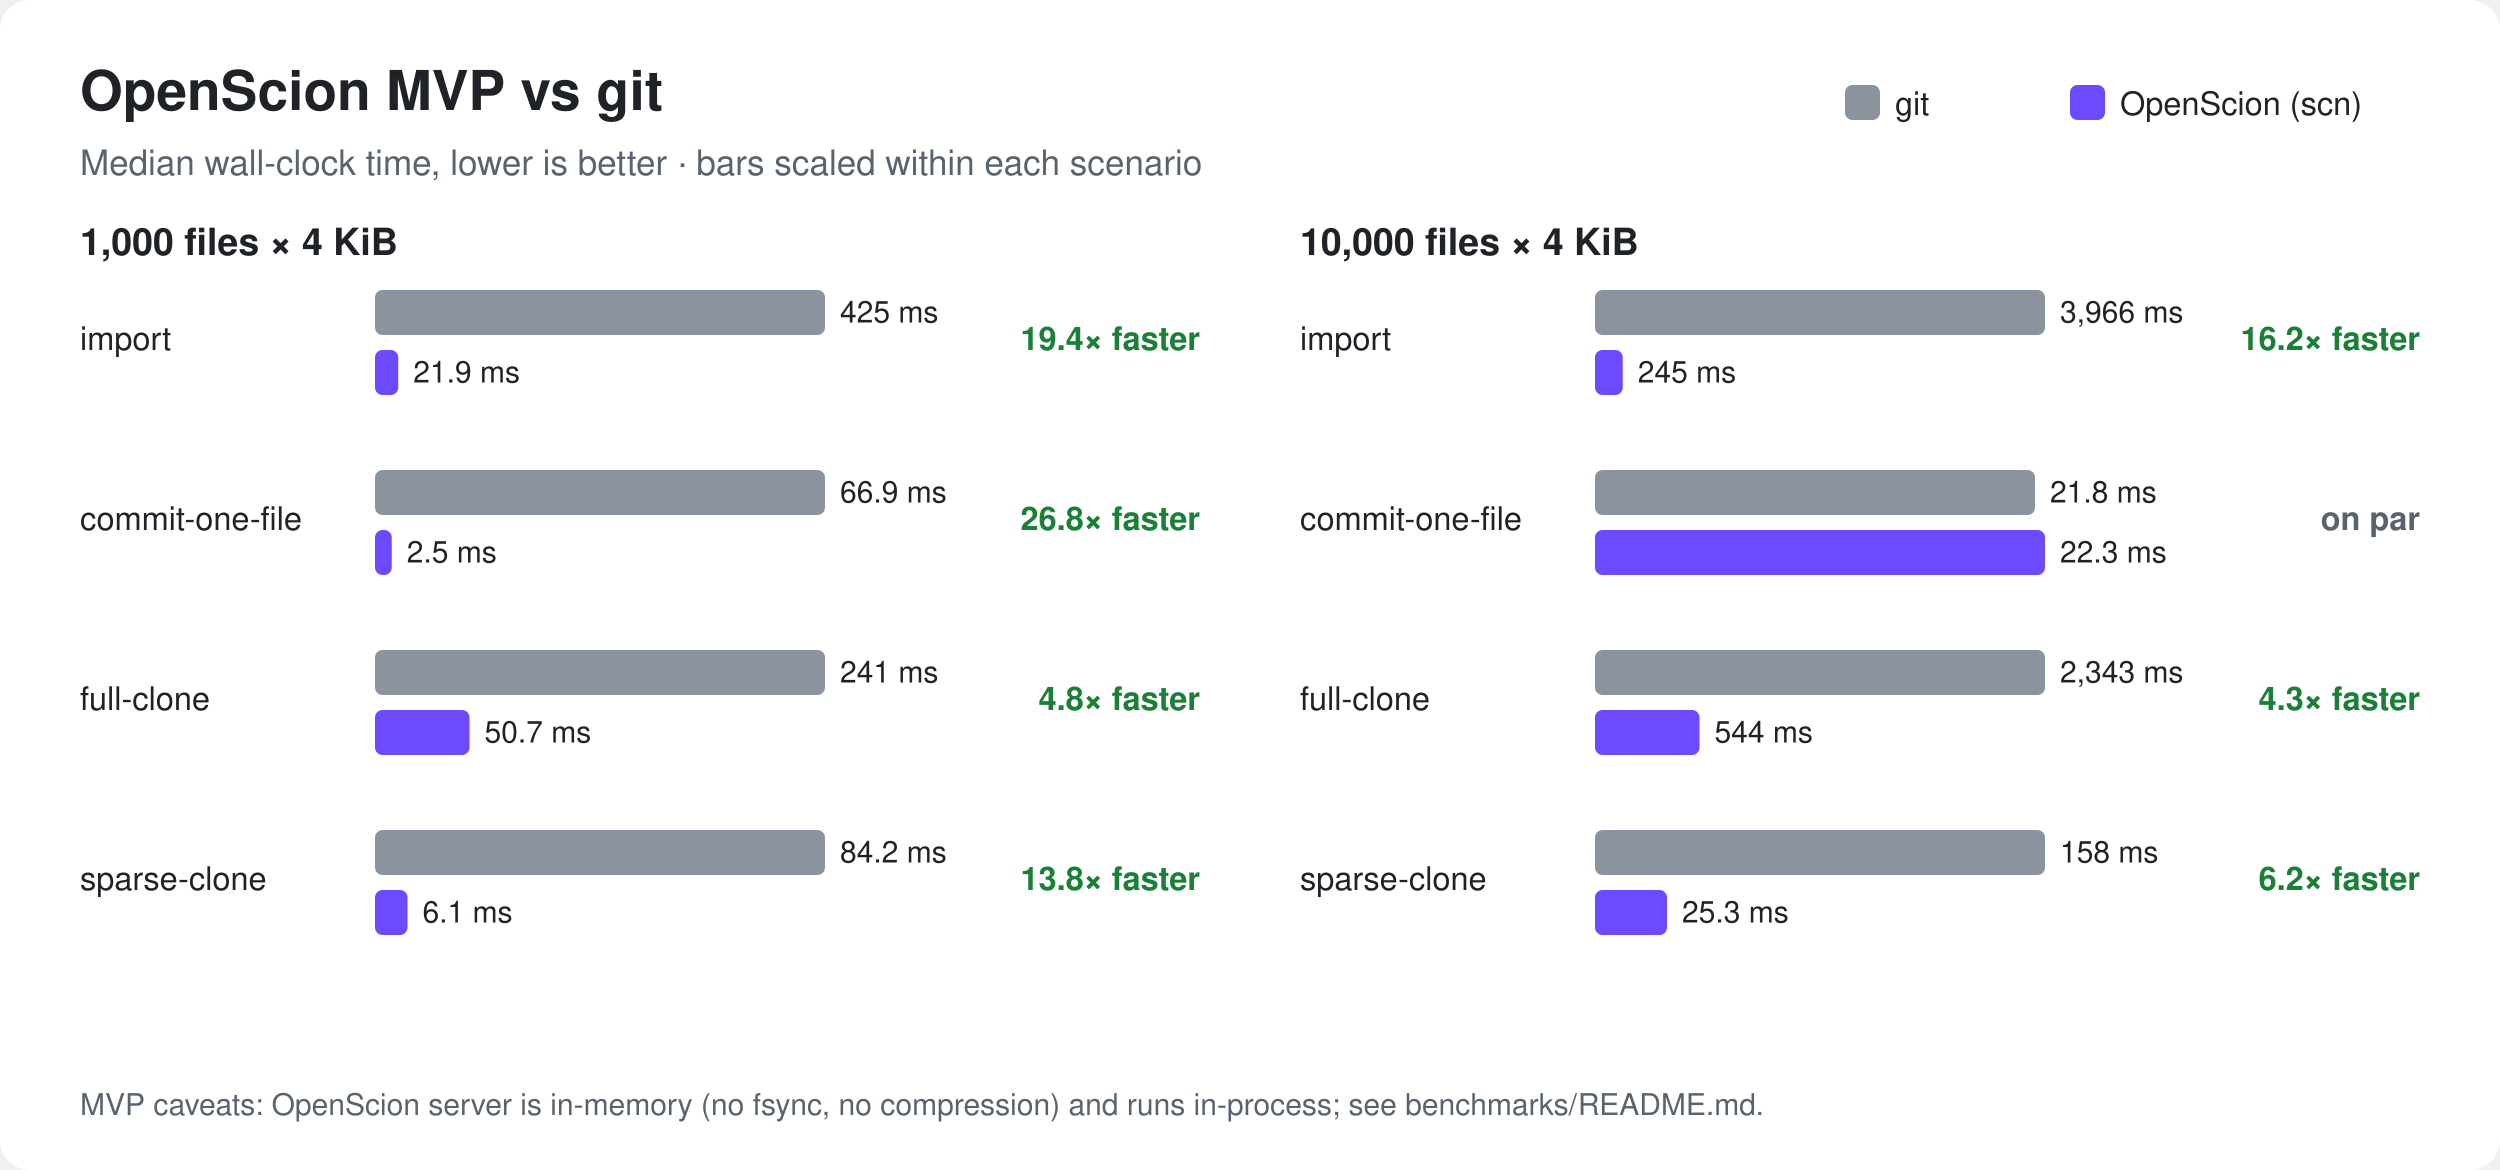
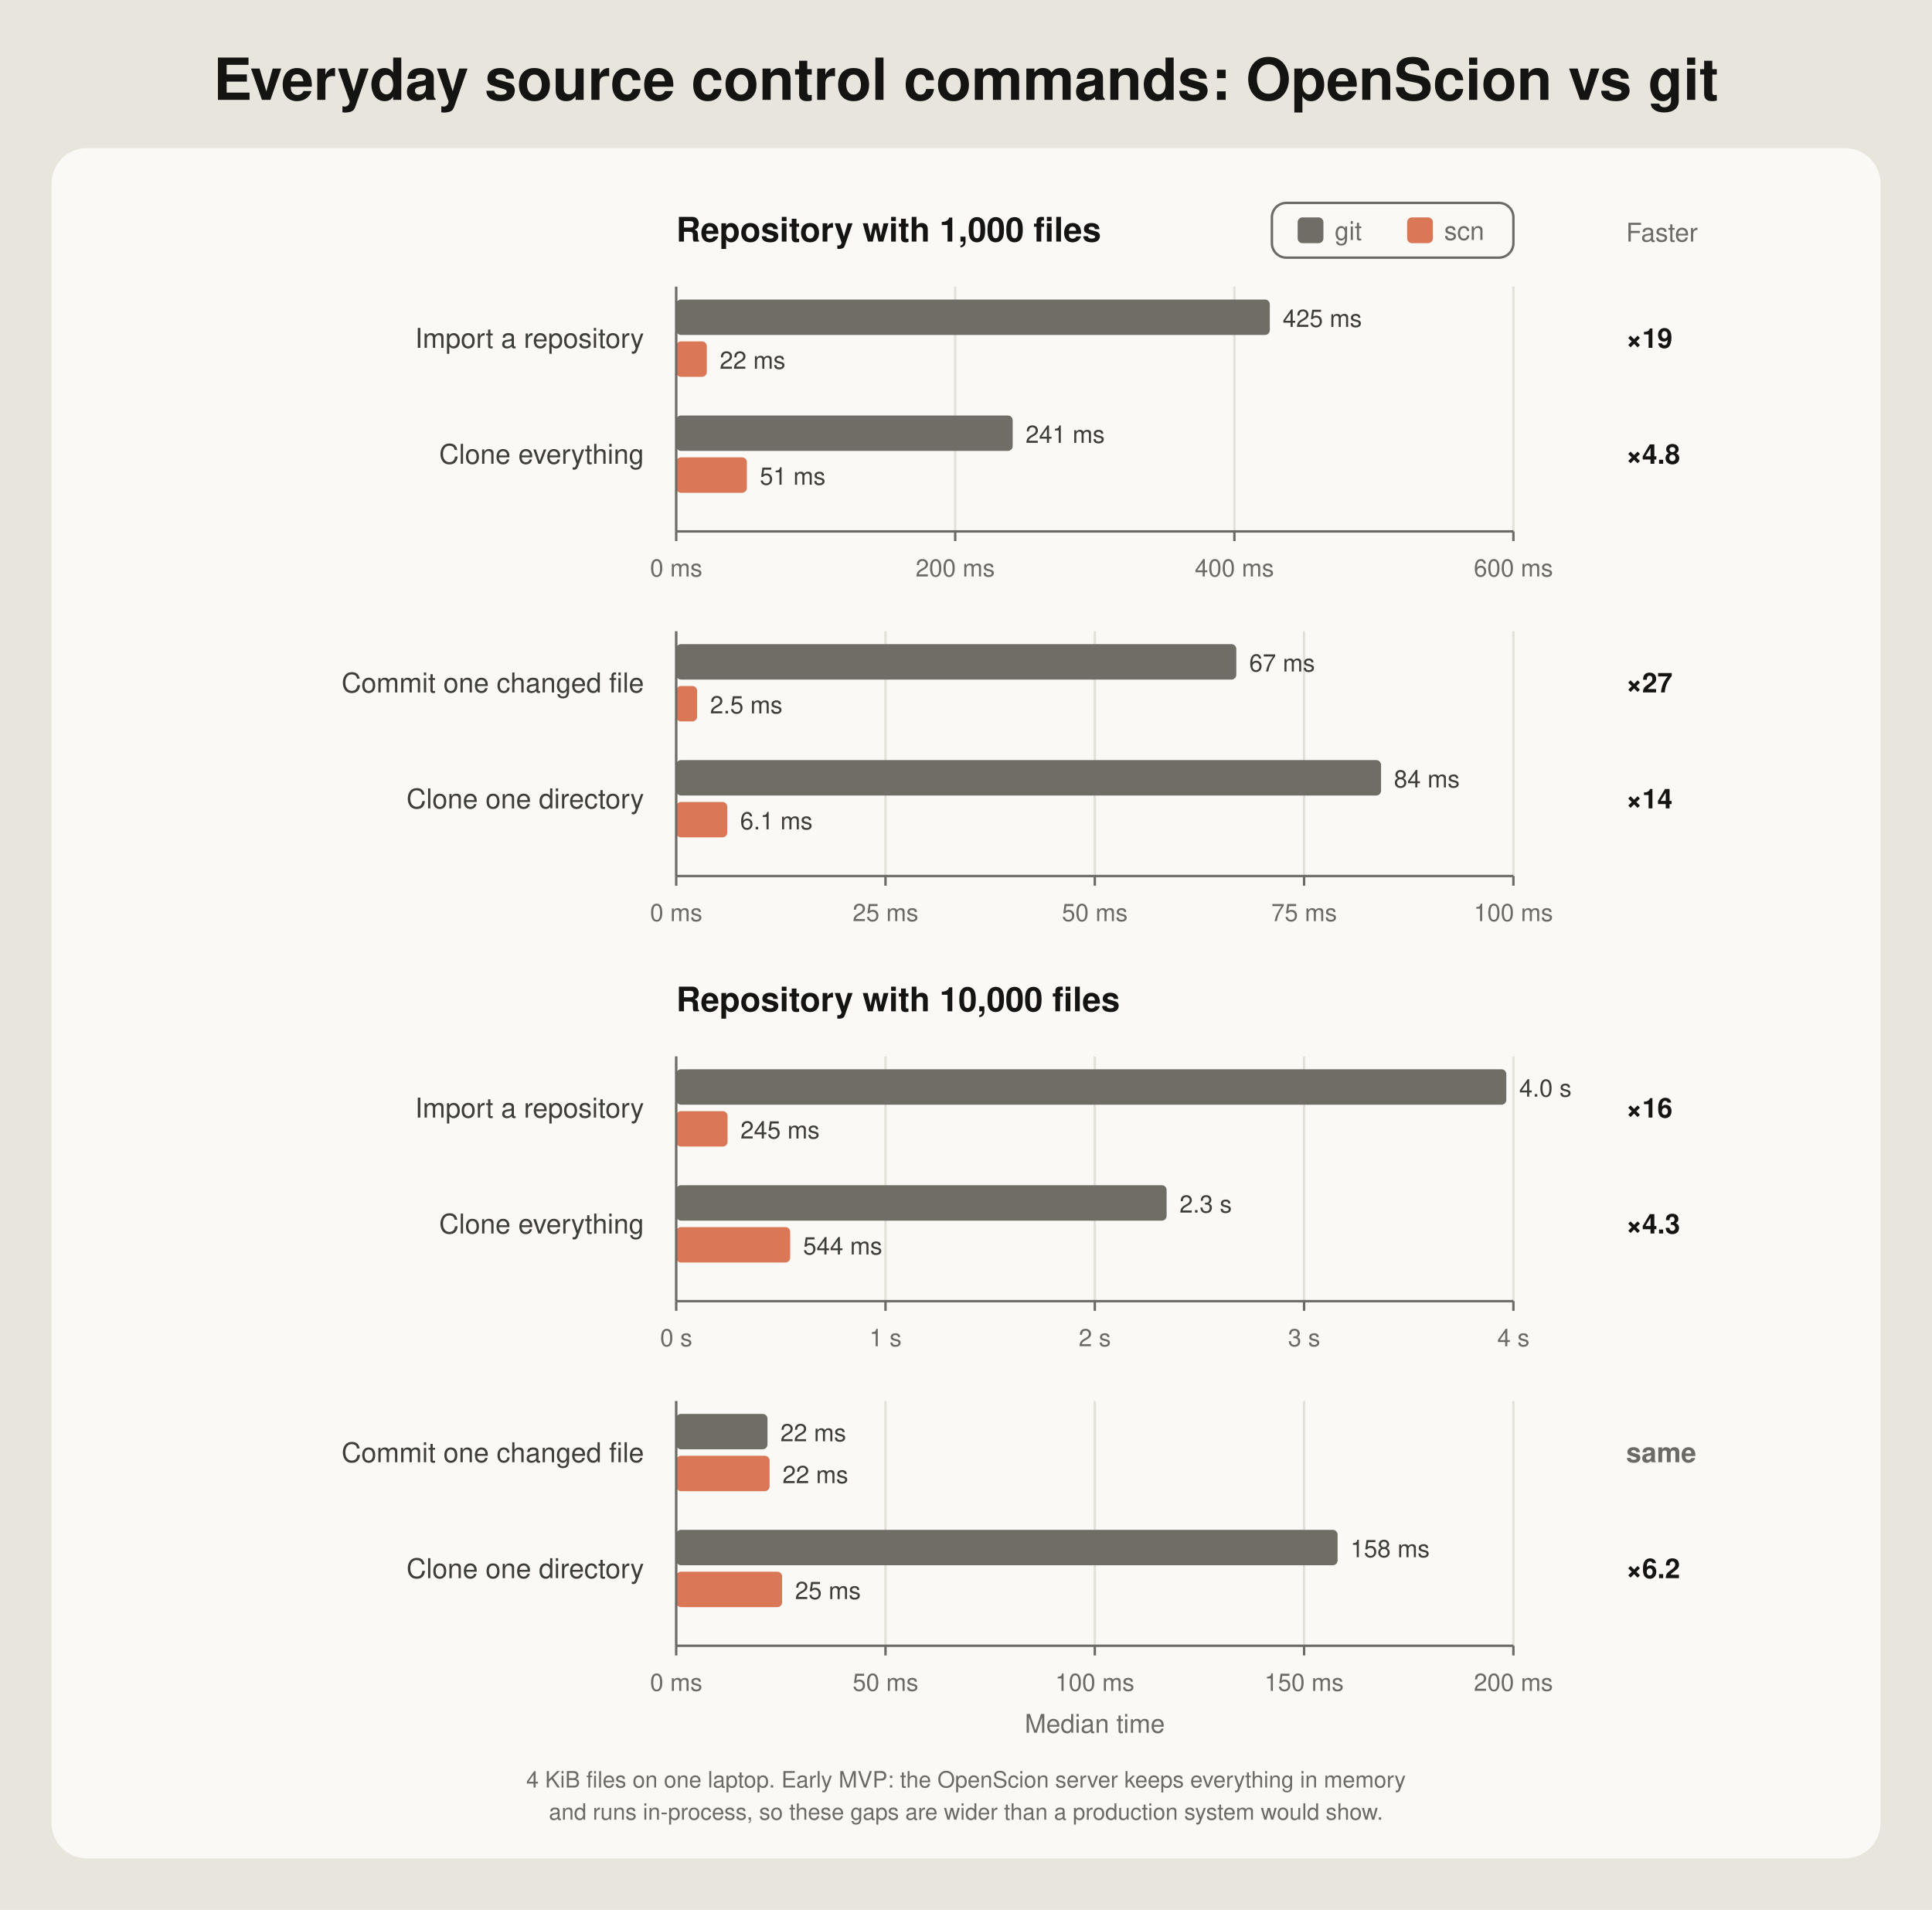
- <svg xmlns="http://www.w3.org/2000/svg" width="1000" height="468" viewBox="0 0 1000 468" font-family="-apple-system, BlinkMacSystemFont, Segoe UI, Helvetica, Arial, sans-serif">
-   <rect width="1000" height="468" rx="12" fill="#ffffff" />
-   <text x="32" y="44" font-size="22" font-weight="700" fill="#1f2328">OpenScion MVP vs git</text>
-   <text x="32" y="70" font-size="14" fill="#59636e">Median wall-clock time, lower is better · bars scaled within each scenario</text>
-   <rect x="738" y="34" width="14" height="14" rx="3" fill="#8b949e" />
-   <text x="758" y="46" font-size="13" fill="#1f2328">git</text>
-   <rect x="828" y="34" width="14" height="14" rx="3" fill="#6d4aff" />
-   <text x="848" y="46" font-size="13" fill="#1f2328">OpenScion (scn)</text>
-   <text x="32.0" y="102" font-size="15" font-weight="600" fill="#1f2328">1,000 files × 4 KiB</text>
-   <text x="32.0" y="140" font-size="13" fill="#1f2328">import</text>
-   <rect x="150.0" y="116" width="180.0" height="18" rx="3" fill="#8b949e" />
-   <text x="336.0" y="129" font-size="12" fill="#1f2328">425 ms</text>
-   <rect x="150.0" y="140" width="9.3" height="18" rx="3" fill="#6d4aff" />
-   <text x="165.3" y="153" font-size="12" fill="#1f2328">21.9 ms</text>
-   <text x="480.0" y="140" font-size="13" font-weight="600" text-anchor="end" fill="#1a7f37">19.4× faster</text>
-   <text x="32.0" y="212" font-size="13" fill="#1f2328">commit-one-file</text>
-   <rect x="150.0" y="188" width="180.0" height="18" rx="3" fill="#8b949e" />
-   <text x="336.0" y="201" font-size="12" fill="#1f2328">66.9 ms</text>
-   <rect x="150.0" y="212" width="6.7" height="18" rx="3" fill="#6d4aff" />
-   <text x="162.7" y="225" font-size="12" fill="#1f2328">2.5 ms</text>
-   <text x="480.0" y="212" font-size="13" font-weight="600" text-anchor="end" fill="#1a7f37">26.8× faster</text>
-   <text x="32.0" y="284" font-size="13" fill="#1f2328">full-clone</text>
-   <rect x="150.0" y="260" width="180.0" height="18" rx="3" fill="#8b949e" />
-   <text x="336.0" y="273" font-size="12" fill="#1f2328">241 ms</text>
-   <rect x="150.0" y="284" width="37.8" height="18" rx="3" fill="#6d4aff" />
-   <text x="193.8" y="297" font-size="12" fill="#1f2328">50.7 ms</text>
-   <text x="480.0" y="284" font-size="13" font-weight="600" text-anchor="end" fill="#1a7f37">4.8× faster</text>
-   <text x="32.0" y="356" font-size="13" fill="#1f2328">sparse-clone</text>
-   <rect x="150.0" y="332" width="180.0" height="18" rx="3" fill="#8b949e" />
-   <text x="336.0" y="345" font-size="12" fill="#1f2328">84.2 ms</text>
-   <rect x="150.0" y="356" width="13.0" height="18" rx="3" fill="#6d4aff" />
-   <text x="169.0" y="369" font-size="12" fill="#1f2328">6.1 ms</text>
-   <text x="480.0" y="356" font-size="13" font-weight="600" text-anchor="end" fill="#1a7f37">13.8× faster</text>
-   <text x="520.0" y="102" font-size="15" font-weight="600" fill="#1f2328">10,000 files × 4 KiB</text>
-   <text x="520.0" y="140" font-size="13" fill="#1f2328">import</text>
-   <rect x="638.0" y="116" width="180.0" height="18" rx="3" fill="#8b949e" />
-   <text x="824.0" y="129" font-size="12" fill="#1f2328">3,966 ms</text>
-   <rect x="638.0" y="140" width="11.1" height="18" rx="3" fill="#6d4aff" />
-   <text x="655.1" y="153" font-size="12" fill="#1f2328">245 ms</text>
-   <text x="968.0" y="140" font-size="13" font-weight="600" text-anchor="end" fill="#1a7f37">16.2× faster</text>
-   <text x="520.0" y="212" font-size="13" fill="#1f2328">commit-one-file</text>
-   <rect x="638.0" y="188" width="176.0" height="18" rx="3" fill="#8b949e" />
-   <text x="820.0" y="201" font-size="12" fill="#1f2328">21.8 ms</text>
-   <rect x="638.0" y="212" width="180.0" height="18" rx="3" fill="#6d4aff" />
-   <text x="824.0" y="225" font-size="12" fill="#1f2328">22.3 ms</text>
-   <text x="968.0" y="212" font-size="13" font-weight="600" text-anchor="end" fill="#59636e">on par</text>
-   <text x="520.0" y="284" font-size="13" fill="#1f2328">full-clone</text>
-   <rect x="638.0" y="260" width="180.0" height="18" rx="3" fill="#8b949e" />
-   <text x="824.0" y="273" font-size="12" fill="#1f2328">2,343 ms</text>
-   <rect x="638.0" y="284" width="41.8" height="18" rx="3" fill="#6d4aff" />
-   <text x="685.8" y="297" font-size="12" fill="#1f2328">544 ms</text>
-   <text x="968.0" y="284" font-size="13" font-weight="600" text-anchor="end" fill="#1a7f37">4.3× faster</text>
-   <text x="520.0" y="356" font-size="13" fill="#1f2328">sparse-clone</text>
-   <rect x="638.0" y="332" width="180.0" height="18" rx="3" fill="#8b949e" />
-   <text x="824.0" y="345" font-size="12" fill="#1f2328">158 ms</text>
-   <rect x="638.0" y="356" width="28.8" height="18" rx="3" fill="#6d4aff" />
-   <text x="672.8" y="369" font-size="12" fill="#1f2328">25.3 ms</text>
-   <text x="968.0" y="356" font-size="13" font-weight="600" text-anchor="end" fill="#1a7f37">6.2× faster</text>
-   <text x="32" y="446" font-size="12" fill="#59636e">MVP caveats: OpenScion server is in-memory (no fsync, no compression) and runs in-process; see benchmarks/README.md.</text>
+ <svg xmlns="http://www.w3.org/2000/svg" width="1200" height="1186" viewBox="0 0 1200 1186" font-family="'Helvetica Neue', Helvetica, Arial, sans-serif">
+   <rect width="1200" height="1186" fill="#e8e6dc" />
+   <text x="600.0" y="62" font-size="36" font-weight="700" fill="#141413" text-anchor="middle">Everyday source control commands: OpenScion vs git</text>
+   <rect x="32" y="92" width="1136" height="1062" rx="22" fill="#faf9f5" />
+   <text x="420" y="150" font-size="21" font-weight="700" fill="#141413" text-anchor="start">Repository with 1,000 files</text>
+   <rect x="790" y="126" width="150" height="34" rx="9" fill="none" stroke="#6b6a65" stroke-width="1.5" />
+   <rect x="806" y="135" width="16" height="16" rx="3" fill="#6f6d66" />
+   <text x="829" y="149" font-size="16" font-weight="400" fill="#6b6a65" text-anchor="start">git</text>
+   <rect x="874" y="135" width="16" height="16" rx="3" fill="#d97757" />
+   <text x="897" y="149" font-size="16" font-weight="400" fill="#6b6a65" text-anchor="start">scn</text>
+   <text x="1010" y="150" font-size="16" font-weight="400" fill="#6b6a65" text-anchor="start">Faster</text>
+   <line x1="420.0" y1="178" x2="420.0" y2="330" stroke="#e3e1d9" stroke-width="1.5" />
+   <line x1="593.3" y1="178" x2="593.3" y2="330" stroke="#e3e1d9" stroke-width="1.5" />
+   <line x1="766.7" y1="178" x2="766.7" y2="330" stroke="#e3e1d9" stroke-width="1.5" />
+   <line x1="940.0" y1="178" x2="940.0" y2="330" stroke="#e3e1d9" stroke-width="1.5" />
+   <text x="400" y="216" font-size="17" font-weight="400" fill="#3d3d3a" text-anchor="end">Import a repository</text>
+   <rect x="420" y="186" width="368.7" height="22" rx="3" fill="#6f6d66" />
+   <text x="796.7" y="203" font-size="15" font-weight="500" fill="#3d3d3a" text-anchor="start">425 ms</text>
+   <rect x="420" y="212" width="19.0" height="22" rx="3" fill="#d97757" />
+   <text x="447.0" y="229" font-size="15" font-weight="500" fill="#3d3d3a" text-anchor="start">22 ms</text>
+   <text x="1010" y="216" font-size="17" font-weight="700" fill="#141413" text-anchor="start">×19</text>
+   <text x="400" y="288" font-size="17" font-weight="400" fill="#3d3d3a" text-anchor="end">Clone everything</text>
+   <rect x="420" y="258" width="209.0" height="22" rx="3" fill="#6f6d66" />
+   <text x="637.0" y="275" font-size="15" font-weight="500" fill="#3d3d3a" text-anchor="start">241 ms</text>
+   <rect x="420" y="284" width="43.9" height="22" rx="3" fill="#d97757" />
+   <text x="471.9" y="301" font-size="15" font-weight="500" fill="#3d3d3a" text-anchor="start">51 ms</text>
+   <text x="1010" y="288" font-size="17" font-weight="700" fill="#141413" text-anchor="start">×4.8</text>
+   <line x1="420" y1="178" x2="420" y2="330" stroke="#6b6a65" stroke-width="1.5" />
+   <line x1="420" y1="330" x2="940" y2="330" stroke="#6b6a65" stroke-width="1.5" />
+   <line x1="420.0" y1="330" x2="420.0" y2="336" stroke="#6b6a65" stroke-width="1.5" />
+   <text x="420.0" y="358" font-size="15" font-weight="400" fill="#6b6a65" text-anchor="middle">0 ms</text>
+   <line x1="593.3" y1="330" x2="593.3" y2="336" stroke="#6b6a65" stroke-width="1.5" />
+   <text x="593.3" y="358" font-size="15" font-weight="400" fill="#6b6a65" text-anchor="middle">200 ms</text>
+   <line x1="766.7" y1="330" x2="766.7" y2="336" stroke="#6b6a65" stroke-width="1.5" />
+   <text x="766.7" y="358" font-size="15" font-weight="400" fill="#6b6a65" text-anchor="middle">400 ms</text>
+   <line x1="940.0" y1="330" x2="940.0" y2="336" stroke="#6b6a65" stroke-width="1.5" />
+   <text x="940.0" y="358" font-size="15" font-weight="400" fill="#6b6a65" text-anchor="middle">600 ms</text>
+   <line x1="420.0" y1="392" x2="420.0" y2="544" stroke="#e3e1d9" stroke-width="1.5" />
+   <line x1="550.0" y1="392" x2="550.0" y2="544" stroke="#e3e1d9" stroke-width="1.5" />
+   <line x1="680.0" y1="392" x2="680.0" y2="544" stroke="#e3e1d9" stroke-width="1.5" />
+   <line x1="810.0" y1="392" x2="810.0" y2="544" stroke="#e3e1d9" stroke-width="1.5" />
+   <line x1="940.0" y1="392" x2="940.0" y2="544" stroke="#e3e1d9" stroke-width="1.5" />
+   <text x="400" y="430" font-size="17" font-weight="400" fill="#3d3d3a" text-anchor="end">Commit one changed file</text>
+   <rect x="420" y="400" width="347.9" height="22" rx="3" fill="#6f6d66" />
+   <text x="775.9" y="417" font-size="15" font-weight="500" fill="#3d3d3a" text-anchor="start">67 ms</text>
+   <rect x="420" y="426" width="13.0" height="22" rx="3" fill="#d97757" />
+   <text x="441.0" y="443" font-size="15" font-weight="500" fill="#3d3d3a" text-anchor="start">2.5 ms</text>
+   <text x="1010" y="430" font-size="17" font-weight="700" fill="#141413" text-anchor="start">×27</text>
+   <text x="400" y="502" font-size="17" font-weight="400" fill="#3d3d3a" text-anchor="end">Clone one directory</text>
+   <rect x="420" y="472" width="437.8" height="22" rx="3" fill="#6f6d66" />
+   <text x="865.8" y="489" font-size="15" font-weight="500" fill="#3d3d3a" text-anchor="start">84 ms</text>
+   <rect x="420" y="498" width="31.7" height="22" rx="3" fill="#d97757" />
+   <text x="459.7" y="515" font-size="15" font-weight="500" fill="#3d3d3a" text-anchor="start">6.1 ms</text>
+   <text x="1010" y="502" font-size="17" font-weight="700" fill="#141413" text-anchor="start">×14</text>
+   <line x1="420" y1="392" x2="420" y2="544" stroke="#6b6a65" stroke-width="1.5" />
+   <line x1="420" y1="544" x2="940" y2="544" stroke="#6b6a65" stroke-width="1.5" />
+   <line x1="420.0" y1="544" x2="420.0" y2="550" stroke="#6b6a65" stroke-width="1.5" />
+   <text x="420.0" y="572" font-size="15" font-weight="400" fill="#6b6a65" text-anchor="middle">0 ms</text>
+   <line x1="550.0" y1="544" x2="550.0" y2="550" stroke="#6b6a65" stroke-width="1.5" />
+   <text x="550.0" y="572" font-size="15" font-weight="400" fill="#6b6a65" text-anchor="middle">25 ms</text>
+   <line x1="680.0" y1="544" x2="680.0" y2="550" stroke="#6b6a65" stroke-width="1.5" />
+   <text x="680.0" y="572" font-size="15" font-weight="400" fill="#6b6a65" text-anchor="middle">50 ms</text>
+   <line x1="810.0" y1="544" x2="810.0" y2="550" stroke="#6b6a65" stroke-width="1.5" />
+   <text x="810.0" y="572" font-size="15" font-weight="400" fill="#6b6a65" text-anchor="middle">75 ms</text>
+   <line x1="940.0" y1="544" x2="940.0" y2="550" stroke="#6b6a65" stroke-width="1.5" />
+   <text x="940.0" y="572" font-size="15" font-weight="400" fill="#6b6a65" text-anchor="middle">100 ms</text>
+   <text x="420" y="628" font-size="21" font-weight="700" fill="#141413" text-anchor="start">Repository with 10,000 files</text>
+   <line x1="420.0" y1="656" x2="420.0" y2="808" stroke="#e3e1d9" stroke-width="1.5" />
+   <line x1="550.0" y1="656" x2="550.0" y2="808" stroke="#e3e1d9" stroke-width="1.5" />
+   <line x1="680.0" y1="656" x2="680.0" y2="808" stroke="#e3e1d9" stroke-width="1.5" />
+   <line x1="810.0" y1="656" x2="810.0" y2="808" stroke="#e3e1d9" stroke-width="1.5" />
+   <line x1="940.0" y1="656" x2="940.0" y2="808" stroke="#e3e1d9" stroke-width="1.5" />
+   <text x="400" y="694" font-size="17" font-weight="400" fill="#3d3d3a" text-anchor="end">Import a repository</text>
+   <rect x="420" y="664" width="515.6" height="22" rx="3" fill="#6f6d66" />
+   <text x="943.6" y="681" font-size="15" font-weight="500" fill="#3d3d3a" text-anchor="start">4.0 s</text>
+   <rect x="420" y="690" width="31.9" height="22" rx="3" fill="#d97757" />
+   <text x="459.9" y="707" font-size="15" font-weight="500" fill="#3d3d3a" text-anchor="start">245 ms</text>
+   <text x="1010" y="694" font-size="17" font-weight="700" fill="#141413" text-anchor="start">×16</text>
+   <text x="400" y="766" font-size="17" font-weight="400" fill="#3d3d3a" text-anchor="end">Clone everything</text>
+   <rect x="420" y="736" width="304.6" height="22" rx="3" fill="#6f6d66" />
+   <text x="732.6" y="753" font-size="15" font-weight="500" fill="#3d3d3a" text-anchor="start">2.3 s</text>
+   <rect x="420" y="762" width="70.8" height="22" rx="3" fill="#d97757" />
+   <text x="498.8" y="779" font-size="15" font-weight="500" fill="#3d3d3a" text-anchor="start">544 ms</text>
+   <text x="1010" y="766" font-size="17" font-weight="700" fill="#141413" text-anchor="start">×4.3</text>
+   <line x1="420" y1="656" x2="420" y2="808" stroke="#6b6a65" stroke-width="1.5" />
+   <line x1="420" y1="808" x2="940" y2="808" stroke="#6b6a65" stroke-width="1.5" />
+   <line x1="420.0" y1="808" x2="420.0" y2="814" stroke="#6b6a65" stroke-width="1.5" />
+   <text x="420.0" y="836" font-size="15" font-weight="400" fill="#6b6a65" text-anchor="middle">0 s</text>
+   <line x1="550.0" y1="808" x2="550.0" y2="814" stroke="#6b6a65" stroke-width="1.5" />
+   <text x="550.0" y="836" font-size="15" font-weight="400" fill="#6b6a65" text-anchor="middle">1 s</text>
+   <line x1="680.0" y1="808" x2="680.0" y2="814" stroke="#6b6a65" stroke-width="1.5" />
+   <text x="680.0" y="836" font-size="15" font-weight="400" fill="#6b6a65" text-anchor="middle">2 s</text>
+   <line x1="810.0" y1="808" x2="810.0" y2="814" stroke="#6b6a65" stroke-width="1.5" />
+   <text x="810.0" y="836" font-size="15" font-weight="400" fill="#6b6a65" text-anchor="middle">3 s</text>
+   <line x1="940.0" y1="808" x2="940.0" y2="814" stroke="#6b6a65" stroke-width="1.5" />
+   <text x="940.0" y="836" font-size="15" font-weight="400" fill="#6b6a65" text-anchor="middle">4 s</text>
+   <line x1="420.0" y1="870" x2="420.0" y2="1022" stroke="#e3e1d9" stroke-width="1.5" />
+   <line x1="550.0" y1="870" x2="550.0" y2="1022" stroke="#e3e1d9" stroke-width="1.5" />
+   <line x1="680.0" y1="870" x2="680.0" y2="1022" stroke="#e3e1d9" stroke-width="1.5" />
+   <line x1="810.0" y1="870" x2="810.0" y2="1022" stroke="#e3e1d9" stroke-width="1.5" />
+   <line x1="940.0" y1="870" x2="940.0" y2="1022" stroke="#e3e1d9" stroke-width="1.5" />
+   <text x="400" y="908" font-size="17" font-weight="400" fill="#3d3d3a" text-anchor="end">Commit one changed file</text>
+   <rect x="420" y="878" width="56.7" height="22" rx="3" fill="#6f6d66" />
+   <text x="484.7" y="895" font-size="15" font-weight="500" fill="#3d3d3a" text-anchor="start">22 ms</text>
+   <rect x="420" y="904" width="58.0" height="22" rx="3" fill="#d97757" />
+   <text x="486.0" y="921" font-size="15" font-weight="500" fill="#3d3d3a" text-anchor="start">22 ms</text>
+   <text x="1010" y="908" font-size="17" font-weight="700" fill="#6b6a65" text-anchor="start">same</text>
+   <text x="400" y="980" font-size="17" font-weight="400" fill="#3d3d3a" text-anchor="end">Clone one directory</text>
+   <rect x="420" y="950" width="410.8" height="22" rx="3" fill="#6f6d66" />
+   <text x="838.8" y="967" font-size="15" font-weight="500" fill="#3d3d3a" text-anchor="start">158 ms</text>
+   <rect x="420" y="976" width="65.8" height="22" rx="3" fill="#d97757" />
+   <text x="493.8" y="993" font-size="15" font-weight="500" fill="#3d3d3a" text-anchor="start">25 ms</text>
+   <text x="1010" y="980" font-size="17" font-weight="700" fill="#141413" text-anchor="start">×6.2</text>
+   <line x1="420" y1="870" x2="420" y2="1022" stroke="#6b6a65" stroke-width="1.5" />
+   <line x1="420" y1="1022" x2="940" y2="1022" stroke="#6b6a65" stroke-width="1.5" />
+   <line x1="420.0" y1="1022" x2="420.0" y2="1028" stroke="#6b6a65" stroke-width="1.5" />
+   <text x="420.0" y="1050" font-size="15" font-weight="400" fill="#6b6a65" text-anchor="middle">0 ms</text>
+   <line x1="550.0" y1="1022" x2="550.0" y2="1028" stroke="#6b6a65" stroke-width="1.5" />
+   <text x="550.0" y="1050" font-size="15" font-weight="400" fill="#6b6a65" text-anchor="middle">50 ms</text>
+   <line x1="680.0" y1="1022" x2="680.0" y2="1028" stroke="#6b6a65" stroke-width="1.5" />
+   <text x="680.0" y="1050" font-size="15" font-weight="400" fill="#6b6a65" text-anchor="middle">100 ms</text>
+   <line x1="810.0" y1="1022" x2="810.0" y2="1028" stroke="#6b6a65" stroke-width="1.5" />
+   <text x="810.0" y="1050" font-size="15" font-weight="400" fill="#6b6a65" text-anchor="middle">150 ms</text>
+   <line x1="940.0" y1="1022" x2="940.0" y2="1028" stroke="#6b6a65" stroke-width="1.5" />
+   <text x="940.0" y="1050" font-size="15" font-weight="400" fill="#6b6a65" text-anchor="middle">200 ms</text>
+   <text x="680.0" y="1076" font-size="16" font-weight="400" fill="#6b6a65" text-anchor="middle">Median time</text>
+   <text x="600.0" y="1110" font-size="14" font-weight="400" fill="#6b6a65" text-anchor="middle">4 KiB files on one laptop. Early MVP: the OpenScion server keeps everything in memory</text>
+   <text x="600.0" y="1130" font-size="14" font-weight="400" fill="#6b6a65" text-anchor="middle">and runs in-process, so these gaps are wider than a production system would show.</text>
</svg>
